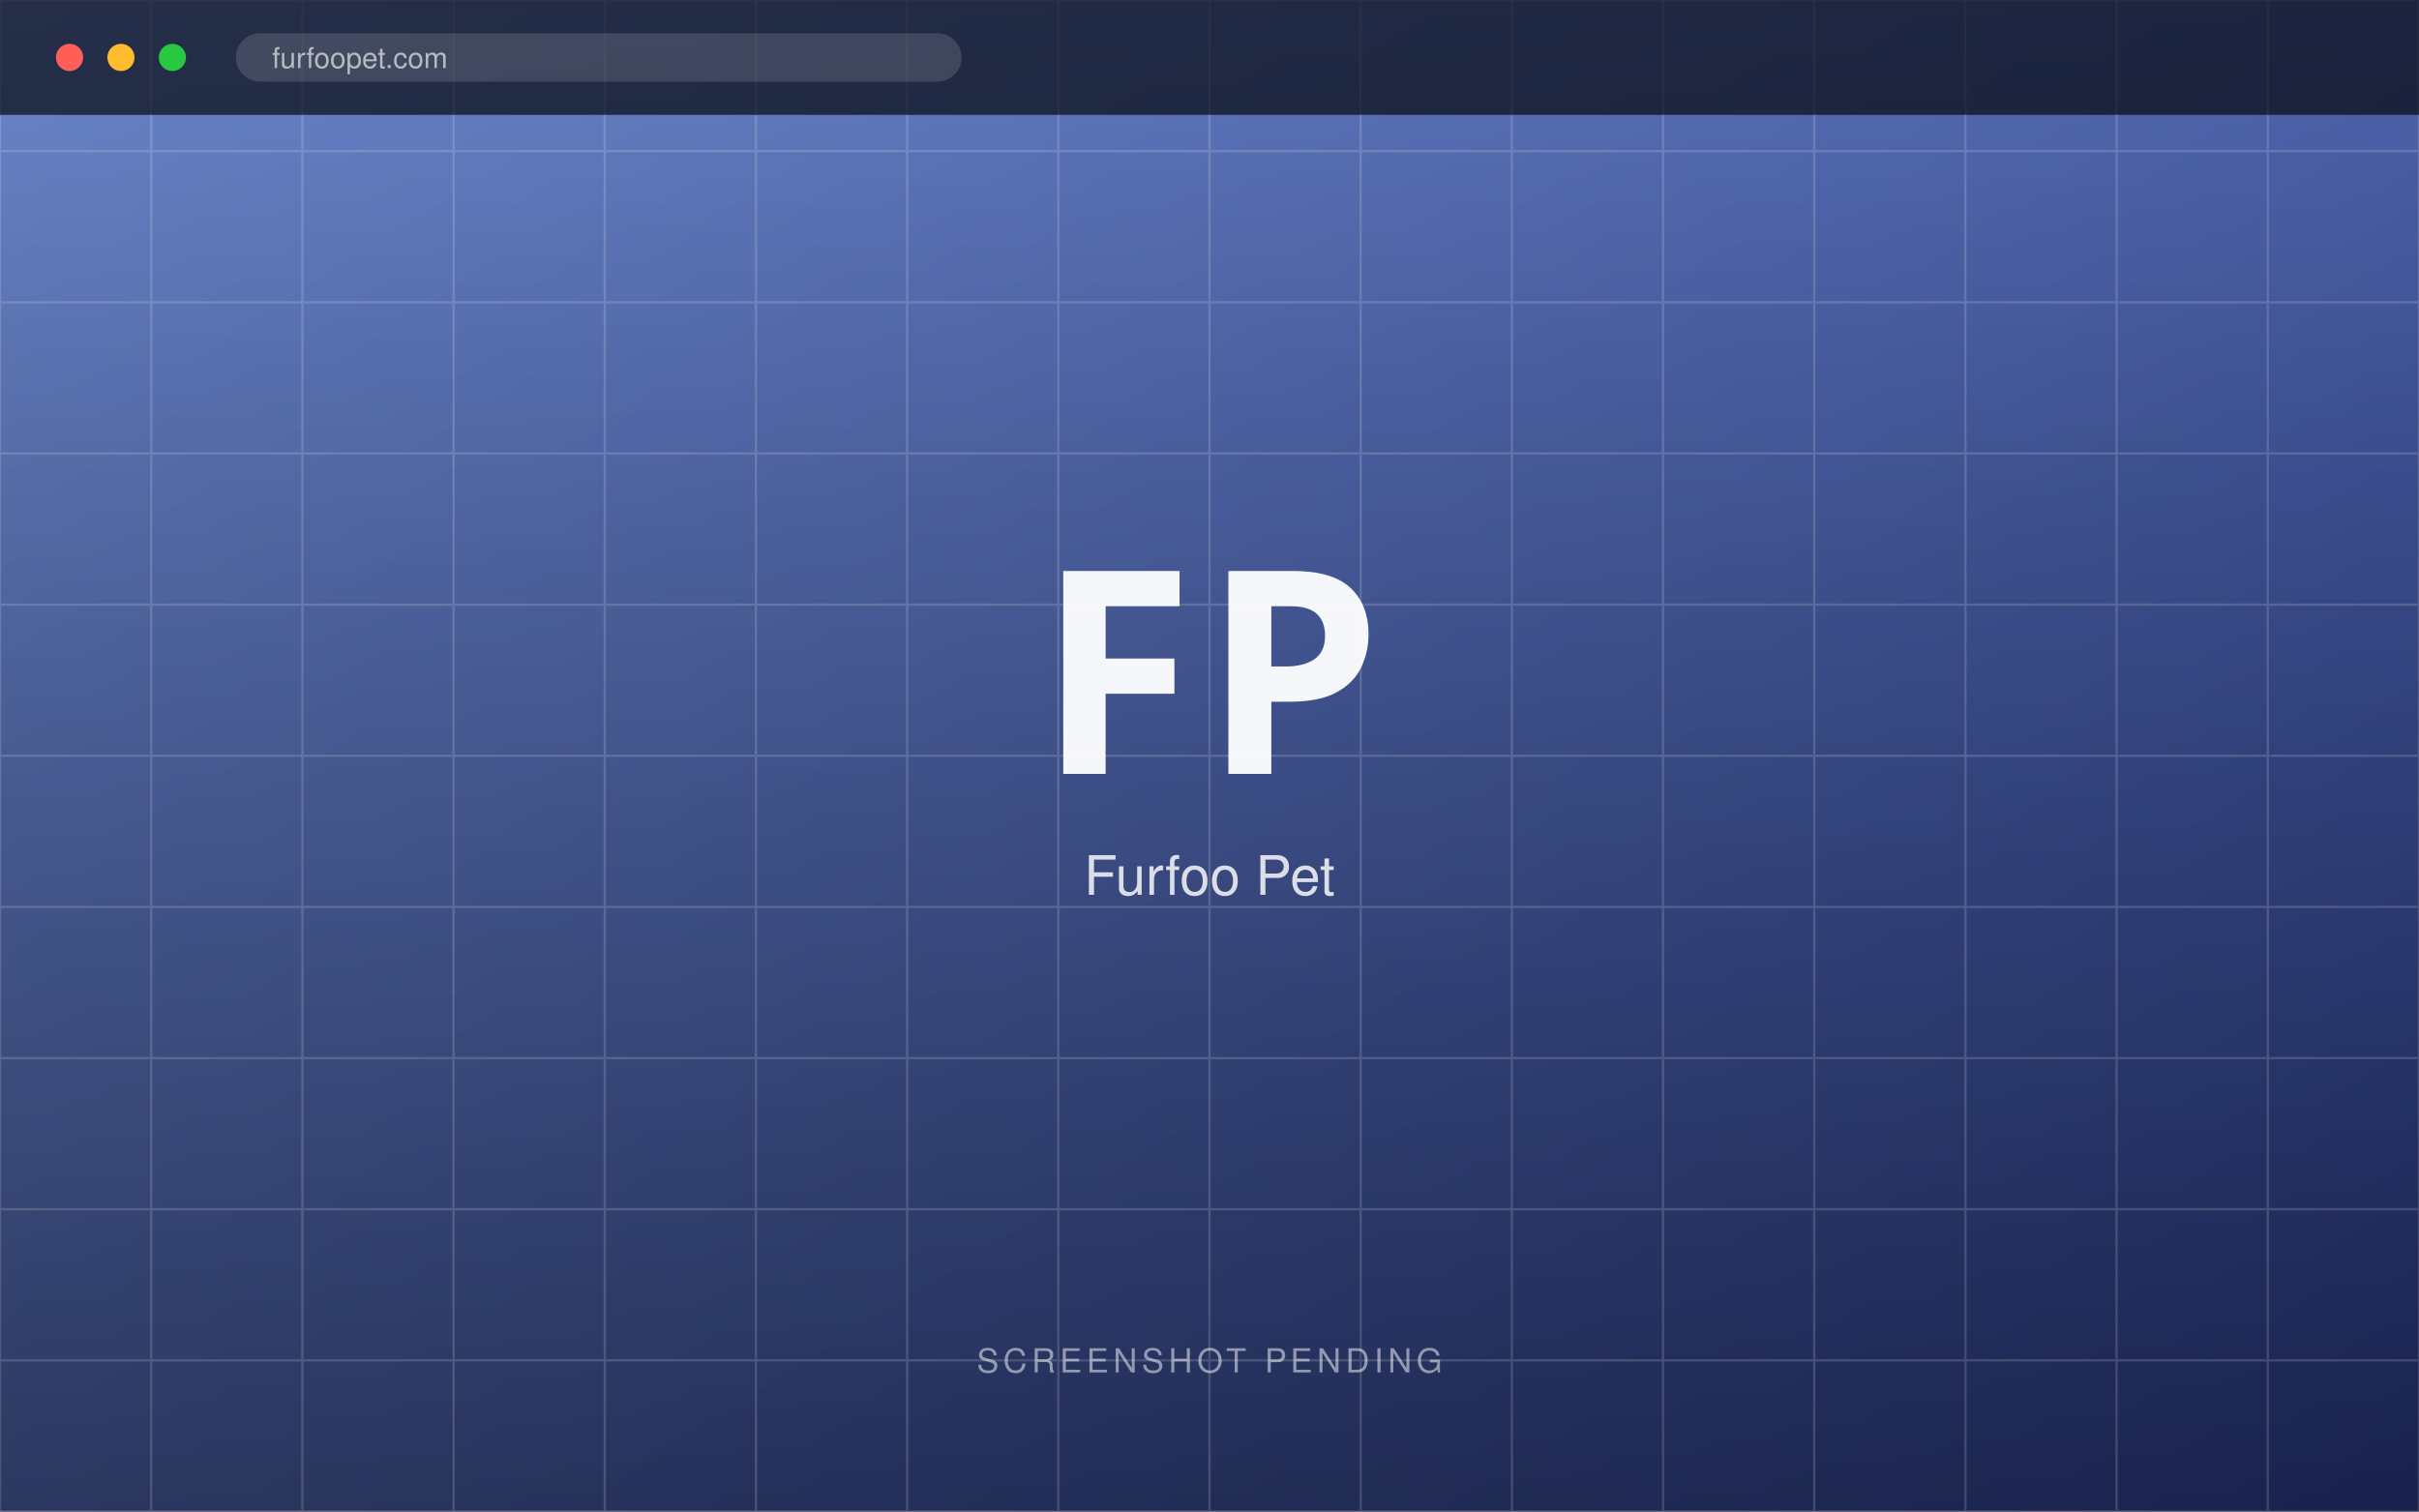
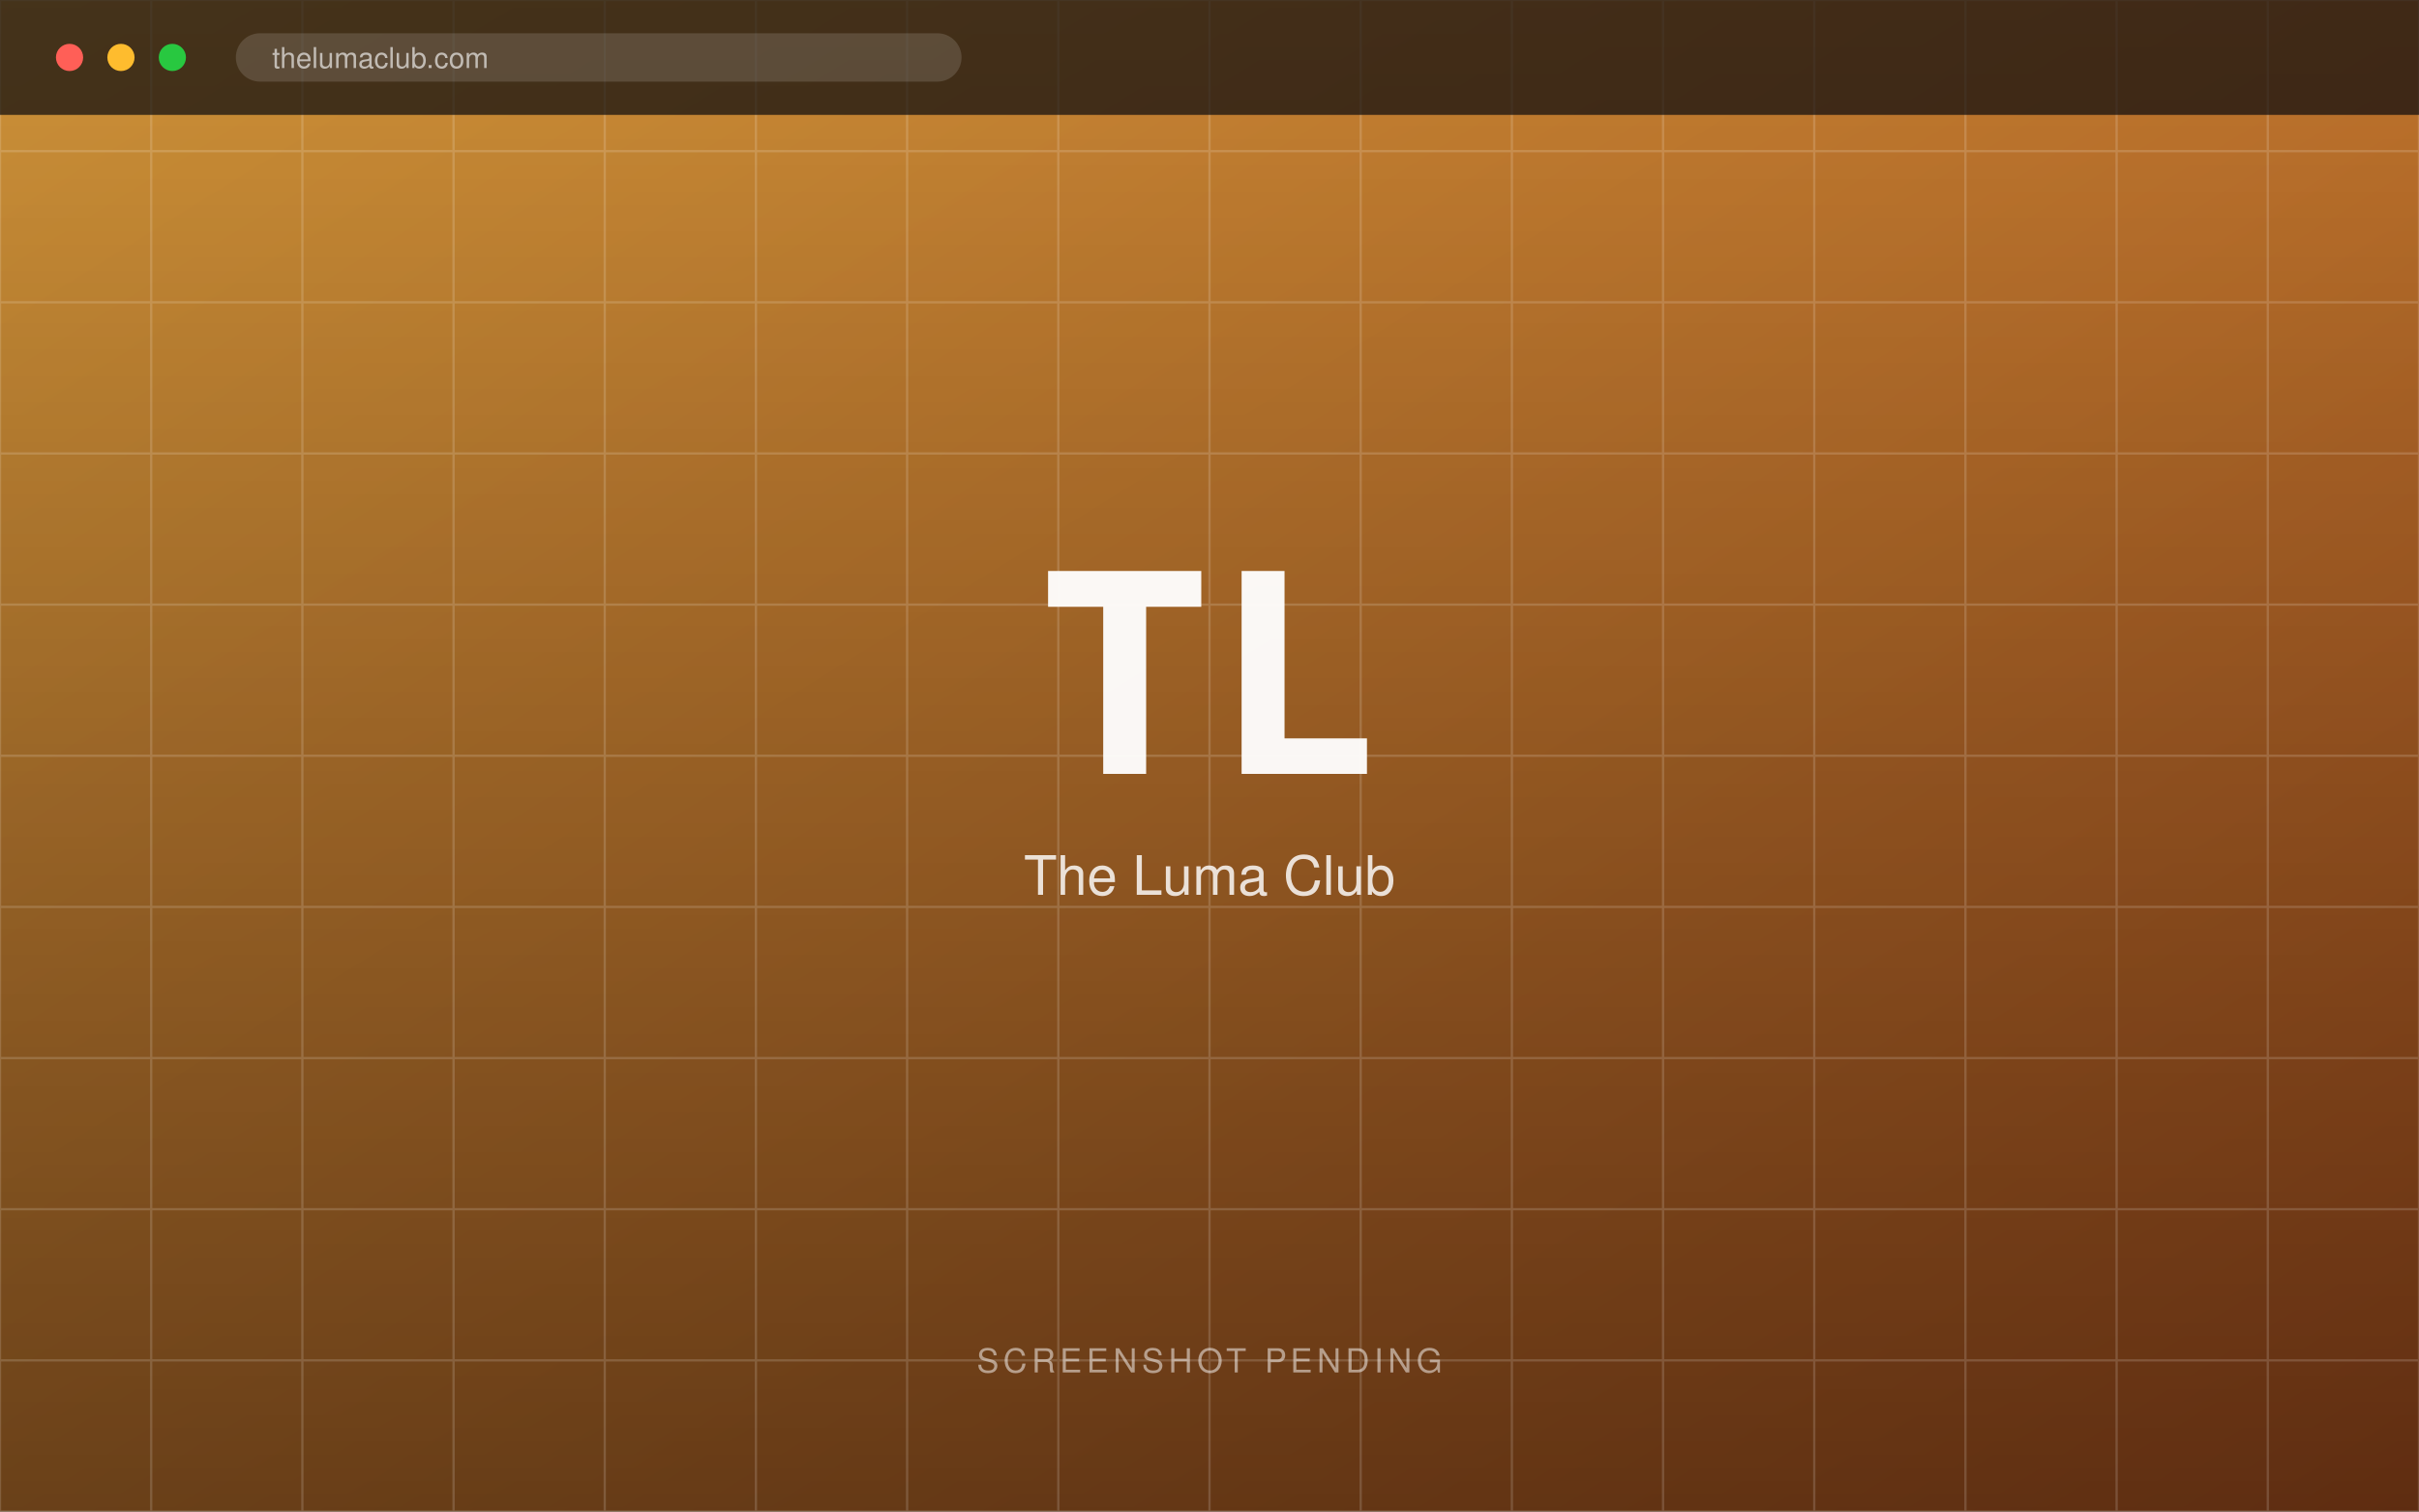
- <svg xmlns="http://www.w3.org/2000/svg" viewBox="0 0 1600 1000" width="1600" height="1000" role="img" aria-label="Furfoo Pet">
+ <svg xmlns="http://www.w3.org/2000/svg" viewBox="0 0 1600 1000" width="1600" height="1000" role="img" aria-label="The Luma Club">
  <defs>
    <linearGradient id="g" x1="0" y1="0" x2="1" y2="1">
-       <stop offset="0%" stop-color="#7C9BE8" stop-opacity=".85" />
-       <stop offset="100%" stop-color="#2E3F8F" stop-opacity=".95" />
+       <stop offset="0%" stop-color="#F2A93B" stop-opacity=".85" />
+       <stop offset="100%" stop-color="#B4541E" stop-opacity=".95" />
    </linearGradient>
    <linearGradient id="v" x1="0" y1="0" x2="0" y2="1">
      <stop offset="0%" stop-color="#000" stop-opacity="0" />
      <stop offset="100%" stop-color="#000" stop-opacity=".45" />
    </linearGradient>
  </defs>
  <rect width="1600" height="1000" fill="#101C2E" />
  <rect x="0" y="0" width="1600" height="1000" fill="url(#g)" />
  <rect x="0" y="0" width="1600" height="1000" fill="url(#v)" />
  <g opacity=".16" stroke="#fff" stroke-width="1.5">
    <line x1="0" y1="0" x2="1600" y2="0" />
    <line x1="0" y1="100" x2="1600" y2="100" />
    <line x1="0" y1="200" x2="1600" y2="200" />
    <line x1="0" y1="300" x2="1600" y2="300" />
    <line x1="0" y1="400" x2="1600" y2="400" />
    <line x1="0" y1="500" x2="1600" y2="500" />
    <line x1="0" y1="600" x2="1600" y2="600" />
    <line x1="0" y1="700" x2="1600" y2="700" />
    <line x1="0" y1="800" x2="1600" y2="800" />
    <line x1="0" y1="900" x2="1600" y2="900" />
    <line x1="0" y1="1000" x2="1600" y2="1000" />
    <line x1="0" y1="0" x2="0" y2="1000" />
    <line x1="100" y1="0" x2="100" y2="1000" />
    <line x1="200" y1="0" x2="200" y2="1000" />
    <line x1="300" y1="0" x2="300" y2="1000" />
    <line x1="400" y1="0" x2="400" y2="1000" />
    <line x1="500" y1="0" x2="500" y2="1000" />
    <line x1="600" y1="0" x2="600" y2="1000" />
    <line x1="700" y1="0" x2="700" y2="1000" />
    <line x1="800" y1="0" x2="800" y2="1000" />
    <line x1="900" y1="0" x2="900" y2="1000" />
    <line x1="1000" y1="0" x2="1000" y2="1000" />
    <line x1="1100" y1="0" x2="1100" y2="1000" />
    <line x1="1200" y1="0" x2="1200" y2="1000" />
    <line x1="1300" y1="0" x2="1300" y2="1000" />
    <line x1="1400" y1="0" x2="1400" y2="1000" />
    <line x1="1500" y1="0" x2="1500" y2="1000" />
    <line x1="1600" y1="0" x2="1600" y2="1000" />
  </g>
  <rect x="0" y="0" width="1600" height="76" fill="#04060C" opacity=".68" />
  <circle cx="46" cy="38" r="9" fill="#FF5F57" />
  <circle cx="80" cy="38" r="9" fill="#FEBC2E" />
  <circle cx="114" cy="38" r="9" fill="#28C840" />
  <rect x="156" y="22" width="480" height="32" rx="16" fill="#fff" opacity=".14" />
-   <text x="180" y="45" font-family="'Chakra Petch',Helvetica,Arial,sans-serif" font-size="19" fill="#fff" opacity=".62">furfoopet.com</text>
-   <text x="800" y="512" text-anchor="middle" font-family="'Big Shoulders Display',Haettenschweiler,'Arial Narrow',sans-serif" font-size="188" font-weight="700" fill="#fff" opacity=".95" letter-spacing="6">FP</text>
-   <text x="800" y="592" text-anchor="middle" font-family="'Chakra Petch',Helvetica,Arial,sans-serif" font-size="36" font-weight="500" fill="#fff" opacity=".82">Furfoo Pet</text>
+   <text x="180" y="45" font-family="'Chakra Petch',Helvetica,Arial,sans-serif" font-size="19" fill="#fff" opacity=".62">thelumaclub.com</text>
+   <text x="800" y="512" text-anchor="middle" font-family="'Big Shoulders Display',Haettenschweiler,'Arial Narrow',sans-serif" font-size="188" font-weight="700" fill="#fff" opacity=".95" letter-spacing="6">TL</text>
+   <text x="800" y="592" text-anchor="middle" font-family="'Chakra Petch',Helvetica,Arial,sans-serif" font-size="36" font-weight="500" fill="#fff" opacity=".82">The Luma Club</text>
  <text x="800" y="908" text-anchor="middle" font-family="'Chakra Petch',Helvetica,Arial,sans-serif" font-size="22" fill="#fff" opacity=".5" letter-spacing="3">SCREENSHOT PENDING</text>
</svg>
